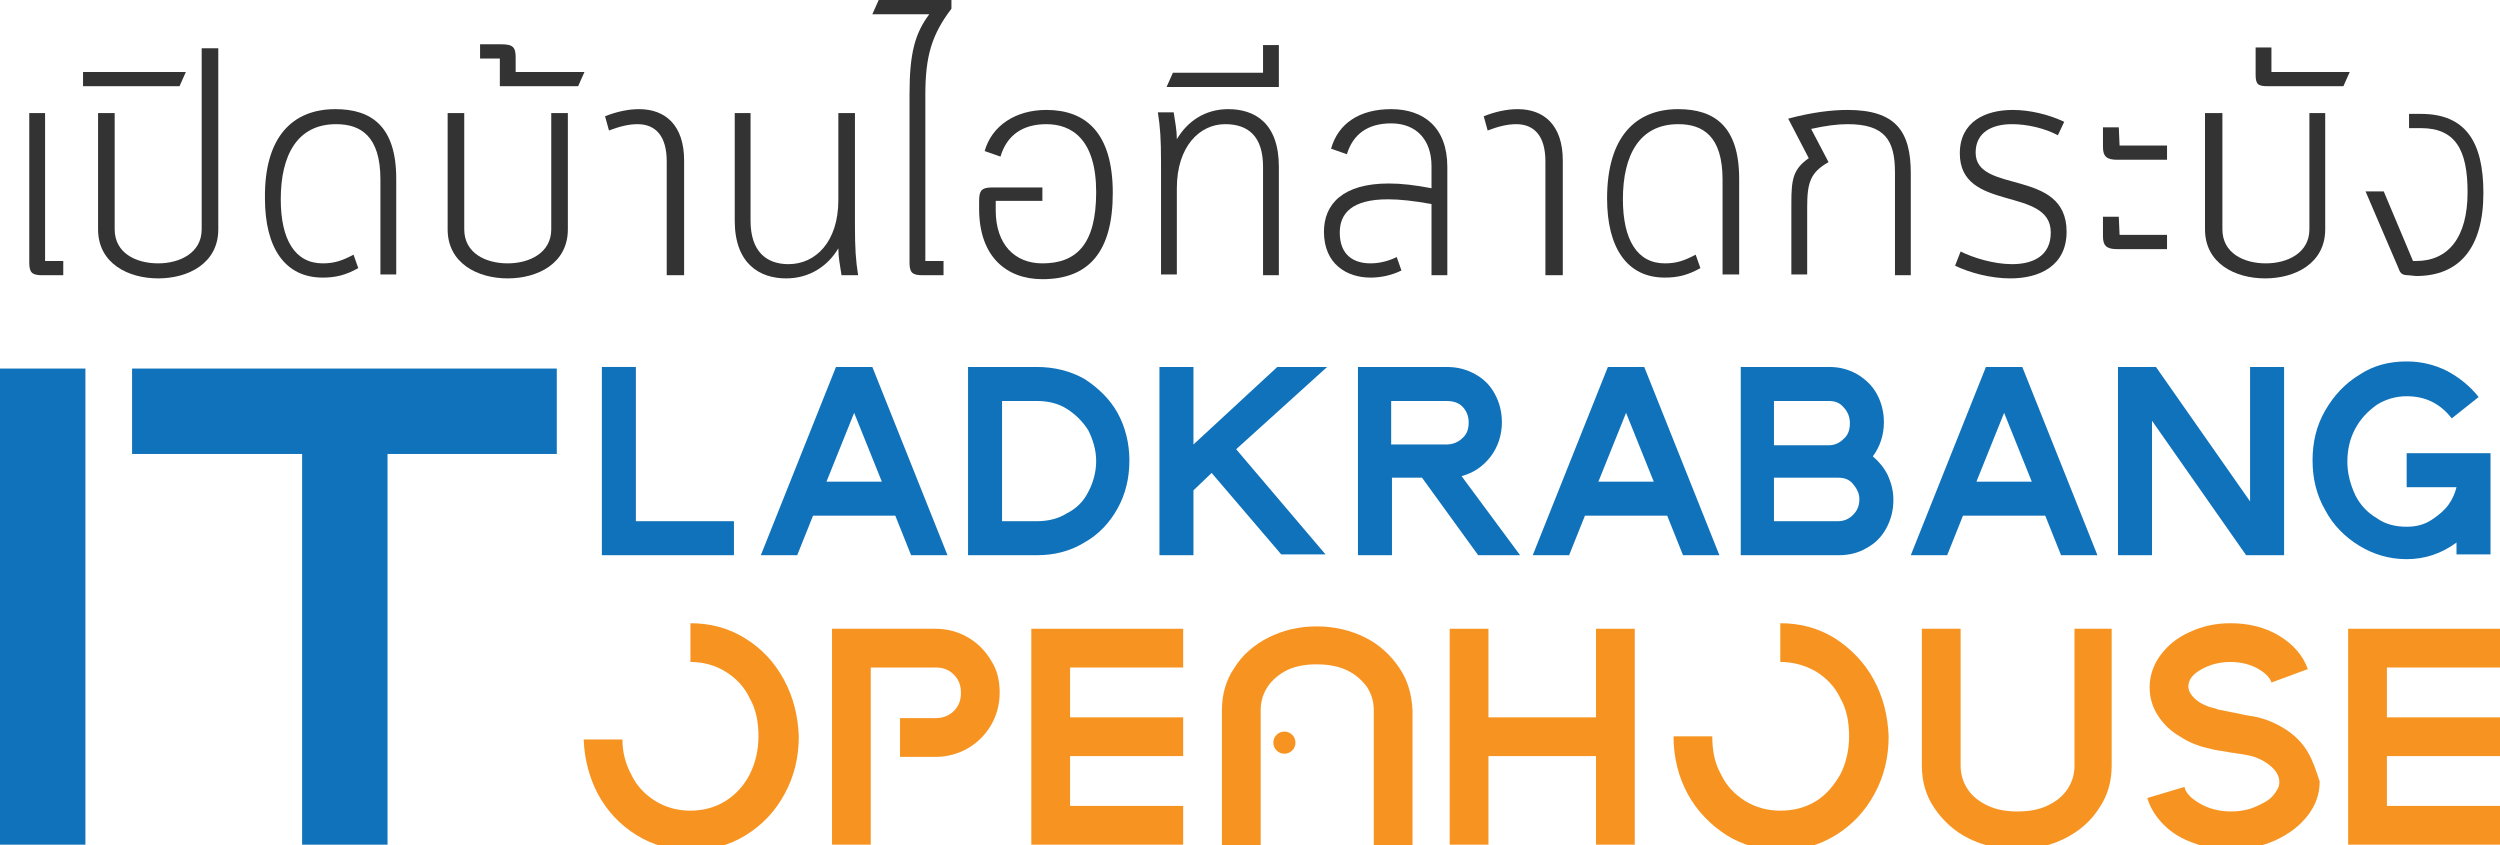
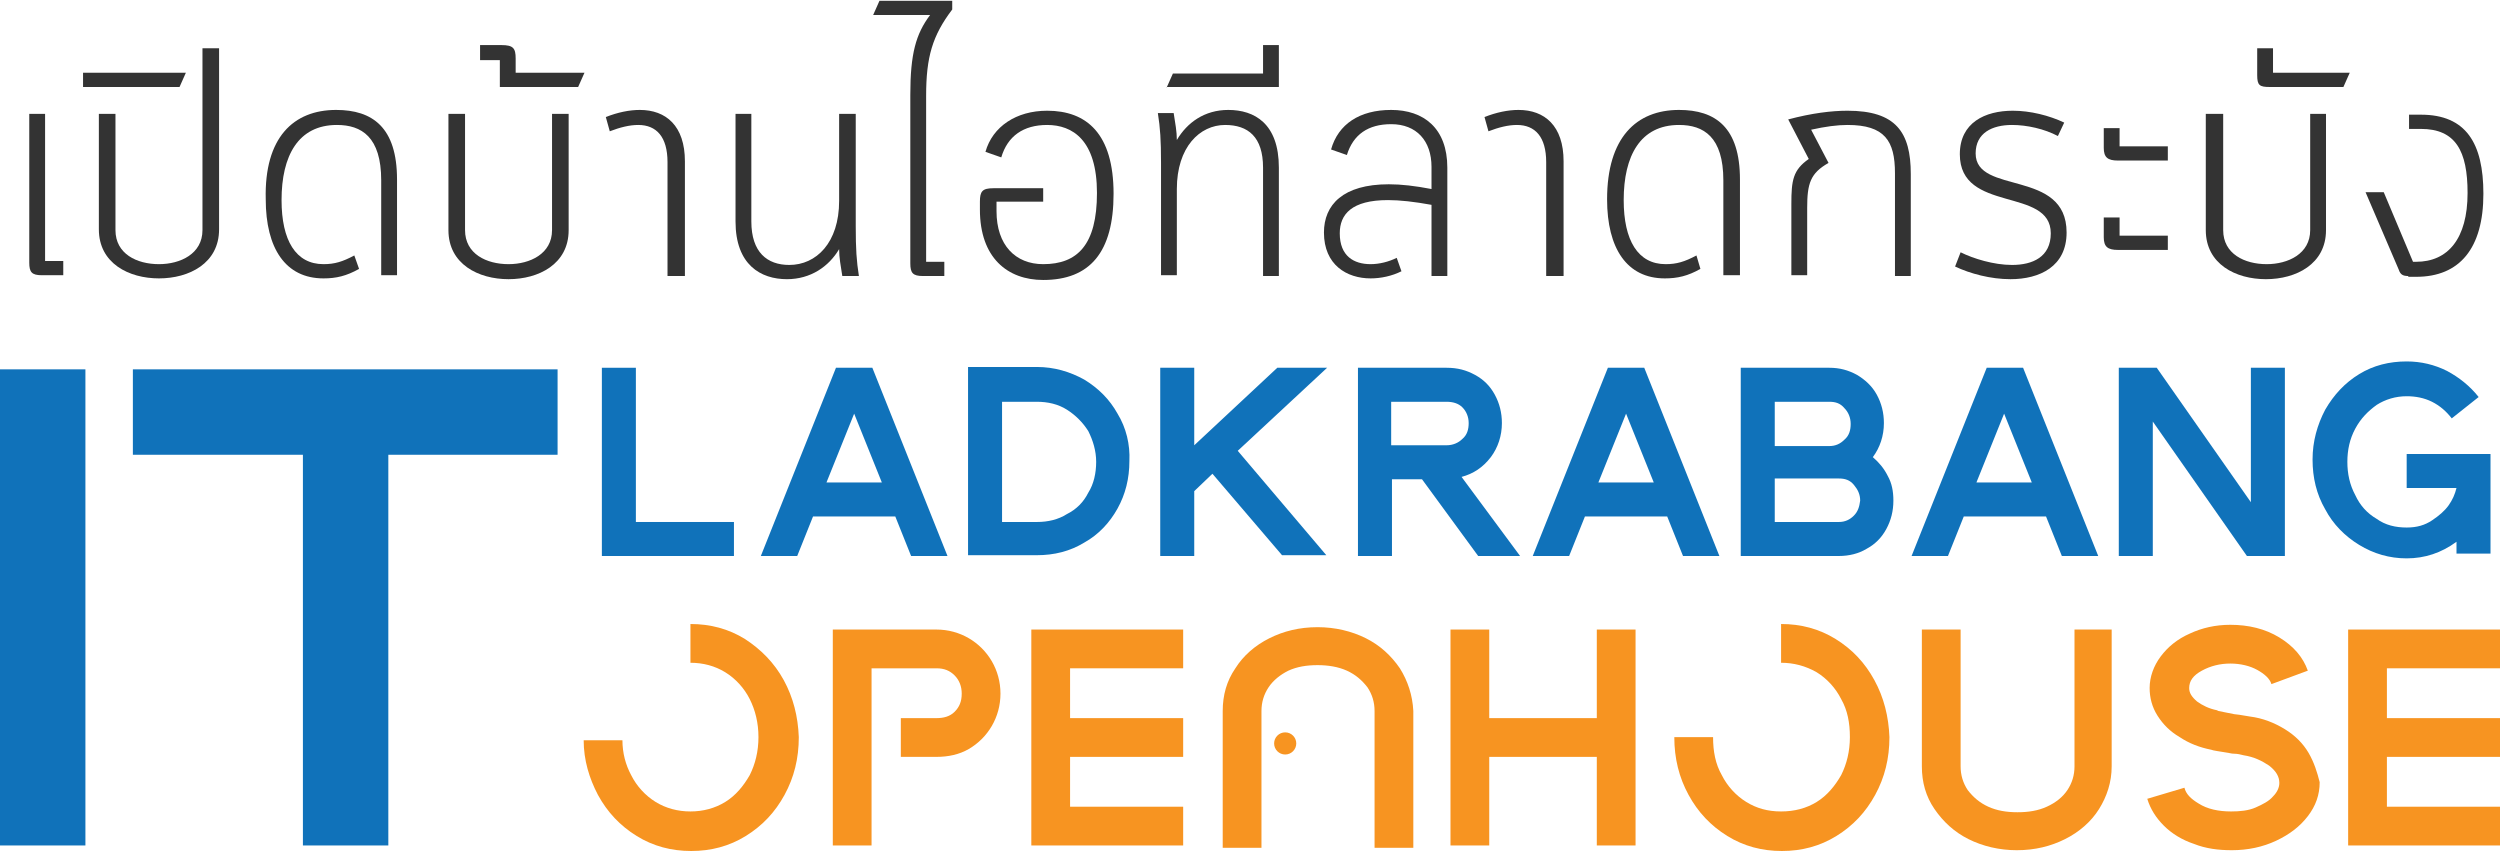
- <svg xmlns="http://www.w3.org/2000/svg" version="1.1" id="Layer_1" x="0px" y="0px" viewBox="148.2 58.6 316.1 106.8" style="enable-background:new 148.2 58.6 316.1 106.8;" xml:space="preserve">
+ <svg xmlns="http://www.w3.org/2000/svg" version="1.0" id="Layer_1" x="0px" y="0px" viewBox="0 0 316.1 107.6" style="enable-background:new 0 0 316.1 107.6;" xml:space="preserve">
  <style type="text/css">
	.st0{fill:#333333;}
	.st1{fill:#1072BA;}
	.st2{fill:#F79421;}
- 	.st3{display:none;}
- 	.st4{display:inline;fill:#231F20;}
</style>
-   <g id="XMLID_73_">
-     <path id="XMLID_115_" class="st0" d="M151.9,72.9h2v18.7h2.3v1.8h-2.7c-1.3,0-1.6-0.4-1.6-1.6V72.9z" />
-     <path id="XMLID_113_" class="st0" d="M162.7,72.9v14.7c0,3,2.7,4.3,5.5,4.3c2.7,0,5.5-1.3,5.5-4.3V64.7h2.1v22.9   c0,4.3-3.8,6.2-7.6,6.2s-7.6-1.9-7.6-6.2V72.9H162.7z" />
-     <path id="XMLID_111_" class="st0" d="M158.7,67.7h13l-0.8,1.8h-12.2V67.7z" />
-     <path id="XMLID_109_" class="st0" d="M190.6,72.4c4.6,0,7.7,2.2,7.7,8.8v12.1h-2v-12c0-5.5-2.5-7-5.6-7c-4.9,0-7,3.9-7,9.5   c0,5.1,1.8,8.1,5.3,8.1c1.4,0,2.4-0.3,3.9-1.1l0.6,1.7c-1.6,0.9-2.9,1.2-4.5,1.2c-4.8,0-7.3-3.8-7.3-10   C181.6,75.9,185.2,72.4,190.6,72.4z" />
-     <path id="XMLID_107_" class="st0" d="M206.9,72.9v14.7c0,3,2.7,4.3,5.5,4.3c2.7,0,5.5-1.3,5.5-4.3V72.9h2.1v14.7   c0,4.3-3.8,6.2-7.6,6.2s-7.6-1.9-7.6-6.2V72.9H206.9z" />
-     <path id="XMLID_105_" class="st0" d="M213.4,67.7h8.7l-0.8,1.8h-9.9V66h-2.5v-1.8h2.7c1.5,0,1.8,0.4,1.8,1.7V67.7z" />
-     <path id="XMLID_103_" class="st0" d="M234.5,93.4h-2V79c0-3.2-1.4-4.7-3.7-4.7c-1.1,0-2.3,0.3-3.6,0.8l-0.5-1.8   c1.5-0.6,3-0.9,4.3-0.9c3.3,0,5.7,2,5.7,6.5v14.5H234.5z" />
-     <path id="XMLID_101_" class="st0" d="M243.1,72.9v13.6c0,3.9,2,5.5,4.8,5.5c3.4,0,6.3-2.8,6.3-8.1v-11h2.1v14.2   c0,2.9,0.1,4.4,0.4,6.3h-2.1c-0.2-1.3-0.4-2.3-0.4-3.4c-1.3,2.2-3.6,3.8-6.6,3.8c-3.3,0-6.5-1.8-6.5-7.3V72.9H243.1z" />
-     <path id="XMLID_99_" class="st0" d="M263.2,70.5c0-5.2,0.7-7.7,2.5-10.1h-7.2l0.8-1.8h9.2v1.1c-2.5,3.3-3.3,6-3.3,10.9v21h2.3v1.8   h-2.7c-1.3,0-1.6-0.4-1.6-1.6L263.2,70.5L263.2,70.5z" />
-     <path id="XMLID_97_" class="st0" d="M280,82.2V84h-5.9v1.2c0,4.3,2.4,6.7,5.9,6.7c4.3,0,6.8-2.4,6.8-9c0-6.7-3.1-8.6-6.3-8.6   c-3,0-5,1.4-5.8,4.1l-2-0.7c0.9-3.2,3.9-5.2,7.8-5.2c5,0,8.4,2.9,8.4,10.5c0,7.4-3,10.9-8.9,10.9c-4.5,0-8-2.8-8-8.9v-1   c0-1.3,0.3-1.7,1.7-1.7h6.3V82.2z" />
-     <path id="XMLID_95_" class="st0" d="M295,79.1c0-2.9-0.1-4.4-0.4-6.3h2c0.2,1.3,0.4,2.3,0.4,3.4c1.3-2.2,3.5-3.8,6.5-3.8   c3.3,0,6.4,1.7,6.4,7.3v13.7h-2V79.7c0-3.9-1.9-5.4-4.8-5.4c-3.2,0-6.1,2.8-6.1,8.1v10.9h-2V79.1z" />
-     <path id="XMLID_93_" class="st0" d="M295.7,69.6l0.8-1.8h11.4v-3.5h2v5.3H295.7z" />
-     <path id="XMLID_91_" class="st0" d="M331.2,93.4h-2v-9c-2.2-0.4-4-0.6-5.5-0.6c-4.6,0-6.1,1.8-6.1,4.2c0,2.9,1.8,3.9,3.9,3.9   c1.1,0,2.3-0.3,3.3-0.8l0.6,1.7c-1.2,0.6-2.6,0.9-3.9,0.9c-3,0-5.9-1.7-5.9-5.8c0-3.5,2.4-6.1,8.2-6.1c1.6,0,3.3,0.2,5.4,0.6v-2.8   c0-3.3-1.9-5.4-5.1-5.4c-2.9,0-4.8,1.3-5.6,3.9l-2-0.7c0.9-3.2,3.6-5,7.6-5c4.1,0,7.1,2.3,7.1,7.3V93.4z" />
-     <path id="XMLID_89_" class="st0" d="M345.6,93.4h-2V79c0-3.2-1.4-4.7-3.7-4.7c-1.1,0-2.3,0.3-3.6,0.8l-0.5-1.8   c1.5-0.6,3-0.9,4.3-0.9c3.3,0,5.7,2,5.7,6.5v14.5H345.6z" />
-     <path id="XMLID_87_" class="st0" d="M360.4,72.4c4.6,0,7.7,2.2,7.7,8.8v12.1H366v-12c0-5.5-2.5-7-5.6-7c-4.9,0-7,3.9-7,9.5   c0,5.1,1.8,8.1,5.3,8.1c1.4,0,2.4-0.3,3.9-1.1l0.6,1.7c-1.6,0.9-2.9,1.2-4.5,1.2c-4.8,0-7.3-3.8-7.3-10   C351.4,75.9,355,72.4,360.4,72.4z" />
-     <path id="XMLID_85_" class="st0" d="M387.8,80.4c0-4.1-1.3-6.1-6-6.1c-1.3,0-2.8,0.2-4.6,0.6l2.2,4.2c-2.3,1.3-2.7,2.6-2.7,5.7v8.5   h-2v-9c0-3,0.2-4.3,2.2-5.7l-2.6-5c3-0.8,5.5-1.1,7.5-1.1c6.1,0,8,2.7,8,8v12.9h-2V80.4z" />
-     <path id="XMLID_83_" class="st0" d="M408.4,75.7c-1.7-0.9-3.9-1.4-5.8-1.4c-2.5,0-4.6,1-4.6,3.6c0,5.3,11.5,1.9,11.5,10   c0,4.3-3.4,5.9-7.1,5.9c-2.5,0-5.1-0.7-7-1.6l0.7-1.8c1.6,0.8,4.2,1.6,6.5,1.6c2.6,0,4.9-1,4.9-4c0-5.9-11.5-2.5-11.5-10   c0-4,3.2-5.5,6.7-5.5c2.2,0,4.6,0.6,6.5,1.5L408.4,75.7z" />
-     <path id="XMLID_80_" class="st0" d="M416.2,77h6v1.8h-6.3c-1.3,0-1.8-0.4-1.8-1.6v-2.5h2L416.2,77L416.2,77z M416.2,88.3h6v1.8   h-6.3c-1.3,0-1.8-0.4-1.8-1.6V86h2L416.2,88.3L416.2,88.3z" />
-     <path id="XMLID_78_" class="st0" d="M429.2,72.9v14.7c0,3,2.7,4.3,5.5,4.3c2.7,0,5.5-1.3,5.5-4.3V72.9h2v14.7   c0,4.3-3.8,6.2-7.6,6.2c-3.8,0-7.6-1.9-7.6-6.2V72.9H429.2z" />
-     <path id="XMLID_76_" class="st0" d="M435.5,67.7h9.8l-0.8,1.8H435c-1.3,0-1.6-0.2-1.6-1.5v-3.4h2v3.1H435.5z" />
-     <path id="XMLID_74_" class="st0" d="M452.7,93.4c-0.7,0-1-0.2-1.2-0.8l-4.2-9.8h2.3l3.7,8.8h0.4c4,0,6.5-2.9,6.5-8.7   c0-5.3-1.5-8.1-5.9-8.1h-1.5V73h1.5c5.7,0,7.9,3.6,7.9,10c0,6.9-3,10.5-8.5,10.5L452.7,93.4L452.7,93.4z" />
+   <g id="XMLID_100_">
+     <path id="XMLID_142_" class="st0" d="M3.7,14.4h2V33H8v1.8H5.3c-1.3,0-1.6-0.4-1.6-1.6V14.4z" />
+     <path id="XMLID_140_" class="st0" d="M14.6,14.4v14.7c0,3,2.7,4.3,5.5,4.3c2.7,0,5.5-1.3,5.5-4.3V6.1h2.1v22.9   c0,4.3-3.8,6.2-7.6,6.2c-3.8,0-7.6-1.9-7.6-6.2V14.4H14.6z" />
+     <path id="XMLID_138_" class="st0" d="M10.5,9.2h13l-0.8,1.8H10.5V9.2z" />
+     <path id="XMLID_136_" class="st0" d="M42.5,13.9c4.6,0,7.7,2.2,7.7,8.8v12.1h-2V22.8c0-5.5-2.5-7-5.6-7c-4.9,0-7,3.9-7,9.5   c0,5.1,1.8,8.1,5.3,8.1c1.4,0,2.4-0.3,3.9-1.1l0.6,1.7c-1.6,0.9-2.9,1.2-4.5,1.2c-4.8,0-7.3-3.8-7.3-10   C33.4,17.4,37.1,13.9,42.5,13.9z" />
+     <path id="XMLID_134_" class="st0" d="M58.8,14.4v14.7c0,3,2.7,4.3,5.5,4.3c2.7,0,5.5-1.3,5.5-4.3V14.4h2.1v14.7   c0,4.3-3.8,6.2-7.6,6.2c-3.8,0-7.6-1.9-7.6-6.2V14.4H58.8z" />
+     <path id="XMLID_132_" class="st0" d="M65.2,9.2h8.7l-0.8,1.8h-9.9V7.6h-2.5V5.7h2.7c1.5,0,1.8,0.4,1.8,1.7V9.2z" />
+     <path id="XMLID_130_" class="st0" d="M86.4,34.9h-2V20.5c0-3.2-1.4-4.7-3.7-4.7c-1.1,0-2.3,0.3-3.6,0.8l-0.5-1.8   c1.5-0.6,3-0.9,4.3-0.9c3.3,0,5.7,2,5.7,6.5V34.9z" />
+     <path id="XMLID_128_" class="st0" d="M95,14.4V28c0,3.9,2,5.5,4.8,5.5c3.4,0,6.3-2.8,6.3-8.1V14.4h2.1v14.2c0,2.9,0.1,4.4,0.4,6.3   h-2.1c-0.2-1.3-0.4-2.3-0.4-3.4c-1.3,2.2-3.6,3.8-6.6,3.8c-3.3,0-6.5-1.8-6.5-7.3V14.4H95z" />
+     <path id="XMLID_126_" class="st0" d="M115.1,12c0-5.2,0.7-7.7,2.5-10.1h-7.2l0.8-1.8h9.2v1.1c-2.5,3.3-3.3,6-3.3,10.9v21h2.3v1.8   h-2.7c-1.3,0-1.6-0.4-1.6-1.6V12z" />
+     <path id="XMLID_124_" class="st0" d="M131.9,23.7v1.8h-5.9v1.2c0,4.3,2.4,6.7,5.9,6.7c4.3,0,6.8-2.4,6.8-9c0-6.7-3.1-8.6-6.3-8.6   c-3,0-5,1.4-5.8,4.1l-2-0.7c0.9-3.2,3.9-5.2,7.8-5.2c5,0,8.4,2.9,8.4,10.5c0,7.4-3,10.9-8.9,10.9c-4.5,0-8-2.8-8-8.9v-1   c0-1.3,0.3-1.7,1.7-1.7H131.9z" />
+     <path id="XMLID_122_" class="st0" d="M146.8,20.6c0-2.9-0.1-4.4-0.4-6.3h2c0.2,1.3,0.4,2.3,0.4,3.4c1.3-2.2,3.5-3.8,6.5-3.8   c3.3,0,6.4,1.7,6.4,7.3v13.7h-2V21.2c0-3.9-1.9-5.4-4.8-5.4c-3.2,0-6.1,2.8-6.1,8.1v10.9h-2V20.6z" />
+     <path id="XMLID_120_" class="st0" d="M147.5,11.1l0.8-1.8h11.4V5.7h2v5.3H147.5z" />
+     <path id="XMLID_118_" class="st0" d="M183,34.9h-2v-9c-2.2-0.4-4-0.6-5.5-0.6c-4.6,0-6.1,1.8-6.1,4.2c0,2.9,1.8,3.9,3.9,3.9   c1.1,0,2.3-0.3,3.3-0.8l0.6,1.7c-1.2,0.6-2.6,0.9-3.9,0.9c-3,0-5.9-1.7-5.9-5.8c0-3.5,2.4-6.1,8.2-6.1c1.6,0,3.3,0.2,5.4,0.6v-2.8   c0-3.3-1.9-5.4-5.1-5.4c-2.9,0-4.8,1.3-5.6,3.9l-2-0.7c0.9-3.2,3.6-5,7.6-5c4.1,0,7.1,2.3,7.1,7.3V34.9z" />
+     <path id="XMLID_116_" class="st0" d="M197.5,34.9h-2V20.5c0-3.2-1.4-4.7-3.7-4.7c-1.1,0-2.3,0.3-3.6,0.8l-0.5-1.8   c1.5-0.6,3-0.9,4.3-0.9c3.3,0,5.7,2,5.7,6.5V34.9z" />
+     <path id="XMLID_114_" class="st0" d="M212.3,13.9c4.6,0,7.7,2.2,7.7,8.8v12.1h-2.1V22.8c0-5.5-2.5-7-5.6-7c-4.9,0-7,3.9-7,9.5   c0,5.1,1.8,8.1,5.3,8.1c1.4,0,2.4-0.3,3.9-1.1L215,34c-1.6,0.9-2.9,1.2-4.5,1.2c-4.8,0-7.3-3.8-7.3-10   C203.2,17.4,206.9,13.9,212.3,13.9z" />
+     <path id="XMLID_112_" class="st0" d="M239.6,21.9c0-4.1-1.3-6.1-6-6.1c-1.3,0-2.8,0.2-4.6,0.6l2.2,4.2c-2.3,1.3-2.7,2.6-2.7,5.7   v8.5h-2v-9c0-3,0.2-4.3,2.2-5.7l-2.6-5c3-0.8,5.5-1.1,7.5-1.1c6.1,0,8,2.7,8,8v12.9h-2V21.9z" />
+     <path id="XMLID_110_" class="st0" d="M260.2,17.2c-1.7-0.9-3.9-1.4-5.8-1.4c-2.5,0-4.6,1-4.6,3.6c0,5.3,11.5,1.9,11.5,10   c0,4.3-3.4,5.9-7.1,5.9c-2.5,0-5.1-0.7-7-1.6l0.7-1.8c1.6,0.8,4.2,1.6,6.5,1.6c2.6,0,4.9-1,4.9-4c0-5.9-11.5-2.5-11.5-10   c0-4,3.2-5.5,6.7-5.5c2.2,0,4.6,0.6,6.5,1.5L260.2,17.2z" />
+     <path id="XMLID_107_" class="st0" d="M268.1,18.5h6v1.8h-6.3c-1.3,0-1.8-0.4-1.8-1.6v-2.5h2V18.5z M268.1,29.8h6v1.8h-6.3   c-1.3,0-1.8-0.4-1.8-1.6v-2.5h2V29.8z" />
+     <path id="XMLID_105_" class="st0" d="M281.1,14.4v14.7c0,3,2.7,4.3,5.5,4.3c2.7,0,5.5-1.3,5.5-4.3V14.4h2v14.7   c0,4.3-3.8,6.2-7.6,6.2c-3.8,0-7.6-1.9-7.6-6.2V14.4H281.1z" />
+     <path id="XMLID_103_" class="st0" d="M287.3,9.2h9.8l-0.8,1.8h-9.3c-1.3,0-1.6-0.2-1.6-1.5V6.1h2V9.2z" />
+     <path id="XMLID_101_" class="st0" d="M304.5,34.9c-0.7,0-1-0.2-1.2-0.8l-4.2-9.8h2.3l3.7,8.8h0.4c4,0,6.5-2.9,6.5-8.7   c0-5.3-1.5-8.1-5.9-8.1h-1.5v-1.8h1.5c5.7,0,7.9,3.6,7.9,10c0,6.9-3,10.5-8.5,10.5H304.5z" />
  </g>
-   <g id="IT_Openhouse_1_">
-     <g id="XMLID_68_">
-       <path id="XMLID_71_" class="st1" d="M148.2,105.2v60.2H159v-60.2H148.2z" />
-       <path id="XMLID_69_" class="st1" d="M164.9,105.2V116h21.5v49.4h10.8V116h21.4v-10.8H164.9z" />
+   <g id="XMLID_41_">
+     <g id="XMLID_95_">
+       <path id="XMLID_98_" class="st1" d="M0,46.7v60.2h10.8V46.7H0z" />
+       <path id="XMLID_96_" class="st1" d="M16.8,46.7v10.8h21.5v49.4h10.8V57.5h21.4V46.7H16.8z" />
    </g>
-     <g id="XMLID_34_">
-       <path id="XMLID_66_" class="st1" d="M228.6,124.5V105h-4.3v23.8H241v-4.3H228.6z" />
-       <path id="XMLID_62_" class="st1" d="M258.5,105h-4.6l-9.5,23.8h4.6l2-5h10.4l2,5h4.6L258.5,105z M252.7,119.5l3.5-8.7l3.5,8.7    H252.7z" />
-       <path id="XMLID_58_" class="st1" d="M289.5,110.8c-1-1.8-2.5-3.2-4.2-4.3c-1.8-1-3.8-1.5-6-1.5h-8.7v23.8h8.7c2.2,0,4.2-0.5,6-1.6    c1.8-1,3.2-2.5,4.2-4.3s1.5-3.8,1.5-6.1C291,114.7,290.5,112.6,289.5,110.8z M285.8,120.8c-0.6,1.2-1.5,2.1-2.7,2.7    c-1.1,0.7-2.4,1-3.8,1h-4.4v-15.2h4.4c1.4,0,2.7,0.3,3.8,1c1.1,0.7,2,1.6,2.7,2.7c0.6,1.2,1,2.5,1,3.9    C286.8,118.3,286.4,119.7,285.8,120.8z" />
-       <path id="XMLID_56_" class="st1" d="M316,105h-6.3l-10.6,9.8V105h-4.3v23.8h4.3v-8.2l2.3-2.2l8.8,10.3h5.6l-11.3-13.3L316,105z" />
-       <path id="XMLID_52_" class="st1" d="M333,118.8c1.5-0.4,2.7-1.2,3.7-2.5c0.9-1.2,1.4-2.7,1.4-4.3c0-1.3-0.3-2.5-0.9-3.6    c-0.6-1.1-1.4-1.9-2.5-2.5c-1.1-0.6-2.2-0.9-3.6-0.9h-11.2v23.8h4.3V119h3.8l7.1,9.8h5.3L333,118.8z M324.1,114.8v-5.5h7    c0.8,0,1.5,0.2,2,0.7s0.8,1.2,0.8,2s-0.2,1.5-0.8,2c-0.5,0.5-1.2,0.8-2,0.8H324.1z" />
-       <path id="XMLID_48_" class="st1" d="M356.1,105h-4.6l-9.5,23.8h4.6l2-5H359l2,5h4.6L356.1,105z M350.3,119.5l3.5-8.7l3.5,8.7    H350.3z" />
-       <path id="XMLID_43_" class="st1" d="M386.9,118.7c-0.5-1-1.1-1.7-1.9-2.4c0.9-1.2,1.4-2.7,1.4-4.3c0-1.3-0.3-2.5-0.9-3.6    c-0.6-1.1-1.5-1.9-2.5-2.5c-1.1-0.6-2.2-0.9-3.5-0.9h-11.2v23.8h12.4c1.3,0,2.5-0.3,3.5-0.9c1.1-0.6,1.9-1.4,2.5-2.5    c0.6-1.1,0.9-2.3,0.9-3.6C387.6,120.6,387.3,119.6,386.9,118.7z M372.5,109.3h6.9c0.8,0,1.4,0.2,1.9,0.8c0.5,0.5,0.8,1.2,0.8,2    s-0.2,1.5-0.8,2c-0.5,0.5-1.1,0.8-1.9,0.8h-6.9V109.3z M382.5,123.7c-0.5,0.5-1.1,0.8-1.9,0.8h-8.1V119h8.1c0.8,0,1.4,0.2,1.9,0.8    s0.8,1.2,0.8,1.9C383.3,122.6,383,123.2,382.5,123.7z" />
-       <path id="XMLID_39_" class="st1" d="M403.9,105h-4.6l-9.5,23.8h4.6l2-5h10.4l2,5h4.6L403.9,105z M398.1,119.5l3.5-8.7l3.5,8.7    H398.1z" />
-       <path id="XMLID_37_" class="st1" d="M432.7,105v17l-11.9-17H416v23.8h4.3v-17l11.9,17h4.8V105H432.7z" />
-       <path id="XMLID_35_" class="st1" d="M452.5,115.9v4.3h6.3c-0.2,0.8-0.5,1.5-1,2.2s-1.2,1.3-2.1,1.9c-0.9,0.6-1.9,0.9-3.2,0.9    c-1.4,0-2.7-0.3-3.8-1.1c-1.2-0.7-2.1-1.7-2.7-2.9c-0.6-1.3-1-2.7-1-4.2s0.3-2.9,1-4.2c0.7-1.3,1.6-2.2,2.7-3    c1.1-0.7,2.4-1.1,3.8-1.1c1.1,0,2.2,0.2,3.2,0.7s1.8,1.2,2.5,2.1l3.4-2.7c-1.1-1.4-2.5-2.5-4-3.3c-1.6-0.8-3.3-1.2-5.1-1.2    c-2.2,0-4.2,0.5-6,1.7c-1.8,1.1-3.2,2.6-4.3,4.5c-1.1,1.9-1.6,4-1.6,6.3s0.5,4.4,1.6,6.3c1,1.9,2.5,3.4,4.3,4.5    c1.8,1.1,3.8,1.7,6,1.7c2.3,0,4.4-0.7,6.3-2.1v1.5h4.3v-12.8C463.1,115.9,452.5,115.9,452.5,115.9z" />
+     <g id="XMLID_61_">
+       <path id="XMLID_93_" class="st1" d="M80.4,66V46.5h-4.3v23.8h16.7V66H80.4z" />
+       <path id="XMLID_89_" class="st1" d="M110.3,46.5h-4.6l-9.5,23.8h4.6l2-5h10.4l2,5h4.6L110.3,46.5z M104.5,61l3.5-8.7l3.5,8.7    H104.5z" />
+       <path id="XMLID_85_" class="st1" d="M141.3,52.3c-1-1.8-2.4-3.2-4.2-4.3c-1.8-1-3.8-1.6-6-1.6h-8.7v23.8h8.7c2.2,0,4.2-0.5,6-1.6    c1.8-1,3.2-2.5,4.2-4.3c1-1.8,1.5-3.8,1.5-6C142.9,56.2,142.4,54.1,141.3,52.3z M137.6,62.3c-0.6,1.2-1.5,2.1-2.7,2.7    c-1.1,0.7-2.4,1-3.8,1h-4.4V50.8h4.4c1.4,0,2.7,0.3,3.8,1c1.1,0.7,2,1.6,2.7,2.7c0.6,1.2,1,2.5,1,3.9S138.3,61.2,137.6,62.3z" />
+       <path id="XMLID_83_" class="st1" d="M167.8,46.5h-6.3L151,56.3v-9.8h-4.3v23.8h4.3v-8.2l2.3-2.2l8.8,10.3h5.6L156.5,57L167.8,46.5    z" />
+       <path id="XMLID_79_" class="st1" d="M184.8,60.3c1.5-0.4,2.7-1.2,3.7-2.5c0.9-1.2,1.4-2.7,1.4-4.3c0-1.3-0.3-2.5-0.9-3.6    c-0.6-1.1-1.4-1.9-2.5-2.5c-1.1-0.6-2.2-0.9-3.6-0.9h-11.2v23.8h4.3v-9.7h3.8l7.1,9.7h5.3L184.8,60.3z M175.9,56.3v-5.5h7    c0.8,0,1.5,0.2,2,0.7c0.5,0.5,0.8,1.2,0.8,2c0,0.8-0.2,1.5-0.8,2c-0.5,0.5-1.2,0.8-2,0.8H175.9z" />
+       <path id="XMLID_75_" class="st1" d="M207.9,46.5h-4.6l-9.5,23.8h4.6l2-5h10.4l2,5h4.6L207.9,46.5z M202.1,61l3.5-8.7l3.5,8.7    H202.1z" />
+       <path id="XMLID_70_" class="st1" d="M238.7,60.2c-0.5-1-1.1-1.7-1.9-2.4c0.9-1.2,1.4-2.7,1.4-4.3c0-1.3-0.3-2.5-0.9-3.6    c-0.6-1.1-1.5-1.9-2.5-2.5c-1.1-0.6-2.2-0.9-3.5-0.9h-11.2v23.8h12.4c1.3,0,2.5-0.3,3.5-0.9c1.1-0.6,1.9-1.4,2.5-2.5    c0.6-1.1,0.9-2.3,0.9-3.6C239.4,62.1,239.2,61.1,238.7,60.2z M224.4,50.8h6.9c0.8,0,1.4,0.2,1.9,0.8c0.5,0.5,0.8,1.2,0.8,2    c0,0.8-0.2,1.5-0.8,2c-0.5,0.5-1.1,0.8-1.9,0.8h-6.9V50.8z M234.4,65.2c-0.5,0.5-1.1,0.8-1.9,0.8h-8.1v-5.5h8.1    c0.8,0,1.4,0.2,1.9,0.8s0.8,1.2,0.8,2C235.1,64.1,234.9,64.7,234.4,65.2z" />
+       <path id="XMLID_66_" class="st1" d="M255.8,46.5h-4.6l-9.5,23.8h4.6l2-5h10.4l2,5h4.6L255.8,46.5z M249.9,61l3.5-8.7l3.5,8.7    H249.9z" />
+       <path id="XMLID_64_" class="st1" d="M284.6,46.5v17l-11.9-17h-4.8v23.8h4.3v-17l11.9,17h4.8V46.5H284.6z" />
+       <path id="XMLID_62_" class="st1" d="M304.3,57.4v4.3h6.3c-0.2,0.8-0.5,1.5-1,2.2c-0.5,0.7-1.2,1.3-2.1,1.9    c-0.9,0.6-1.9,0.9-3.2,0.9c-1.4,0-2.7-0.3-3.8-1.1c-1.2-0.7-2.1-1.7-2.7-3c-0.7-1.3-1-2.7-1-4.2c0-1.5,0.3-2.9,1-4.2    c0.7-1.3,1.6-2.2,2.7-3c1.1-0.7,2.4-1.1,3.8-1.1c1.1,0,2.2,0.2,3.2,0.7c1,0.5,1.8,1.2,2.5,2.1l3.4-2.7c-1.1-1.4-2.5-2.5-4-3.3    c-1.6-0.8-3.3-1.2-5.1-1.2c-2.2,0-4.2,0.5-6,1.6c-1.8,1.1-3.2,2.6-4.3,4.5c-1,1.9-1.6,4-1.6,6.3c0,2.3,0.5,4.4,1.6,6.3    c1,1.9,2.5,3.4,4.3,4.5c1.8,1.1,3.8,1.7,6,1.7c2.3,0,4.4-0.7,6.3-2.1v1.5h4.3V57.4H304.3z" />
    </g>
-     <path id="XMLID_32_" class="st2" d="M247.3,144.5c-1.2-2.2-2.8-3.9-4.9-5.2c-2.1-1.3-4.4-1.9-6.9-1.9v4.9c1.6,0,3.1,0.4,4.4,1.2   c1.3,0.8,2.4,1.9,3.1,3.4c0.8,1.4,1.1,3,1.1,4.8s-0.4,3.4-1.1,4.8s-1.8,2.6-3.1,3.4c-1.3,0.8-2.8,1.2-4.4,1.2   c-1.6,0-3.1-0.4-4.4-1.2c-1.3-0.8-2.4-1.9-3.1-3.4c-0.7-1.3-1.1-2.8-1.1-4.4H222c0.1,2.5,0.7,4.8,1.8,6.9c1.2,2.2,2.8,3.9,4.9,5.2   c2.1,1.3,4.4,1.9,6.9,1.9s4.8-0.6,6.9-1.9c2.1-1.3,3.7-3,4.9-5.2s1.8-4.6,1.8-7.3C249.1,149.1,248.5,146.7,247.3,144.5z" />
-     <path id="XMLID_30_" class="st2" d="M273.5,142.1c-0.7-1.2-1.7-2.2-2.9-2.9c-1.2-0.7-2.6-1.1-4.1-1.1h-13.1v27.3h4.9V143h8.2   c1,0,1.7,0.3,2.3,0.9c0.6,0.6,0.9,1.3,0.9,2.3s-0.3,1.7-0.9,2.3s-1.4,0.9-2.3,0.9H262v4.9h4.5c1.5,0,2.9-0.4,4.1-1.1   c1.2-0.7,2.2-1.7,2.9-2.9c0.7-1.2,1.1-2.6,1.1-4.1C274.6,144.7,274.3,143.3,273.5,142.1z" />
-     <path id="XMLID_28_" class="st2" d="M297.8,143v-4.9h-19.2v27.3h19.2v-4.9h-14.3v-6.3h14.3v-4.9h-14.3V143H297.8z" />
-     <path id="XMLID_26_" class="st2" d="M350,138.1v11.2h-13.6v-11.2h-4.9v27.3h4.9v-11.2H350v11.2h4.9v-27.3H350z" />
-     <path id="XMLID_24_" class="st2" d="M385.1,144.5c-1.2-2.2-2.9-3.9-4.9-5.2c-2.1-1.3-4.4-1.9-6.9-1.9v4.9c1.6,0,3.1,0.4,4.5,1.2   c1.3,0.8,2.4,1.9,3.1,3.4c0.8,1.4,1.1,3,1.1,4.8s-0.4,3.4-1.1,4.8c-0.8,1.4-1.8,2.6-3.1,3.4c-1.3,0.8-2.8,1.2-4.5,1.2   c-1.6,0-3.1-0.4-4.4-1.2s-2.4-1.9-3.1-3.4c-0.8-1.4-1.1-3-1.1-4.8h-4.9c0,2.6,0.6,5.1,1.8,7.3s2.9,3.9,4.9,5.2   c2.1,1.3,4.4,1.9,6.9,1.9s4.8-0.6,6.9-1.9c2.1-1.3,3.7-3,4.9-5.2c1.2-2.2,1.8-4.6,1.8-7.3C386.9,149.1,386.3,146.7,385.1,144.5z" />
-     <path id="XMLID_22_" class="st2" d="M410.5,138.1v17.3c0,1.1-0.3,2.1-0.9,3s-1.5,1.6-2.6,2.1s-2.3,0.7-3.7,0.7   c-1.4,0-2.6-0.2-3.7-0.7s-2-1.2-2.6-2.1c-0.6-0.9-0.9-1.9-0.9-3v-17.3h-4.9v17.3c0,2,0.5,3.8,1.6,5.4c1.1,1.6,2.5,2.9,4.3,3.8   c1.8,0.9,3.9,1.4,6.1,1.4c2.3,0,4.3-0.5,6.1-1.4c1.8-0.9,3.3-2.2,4.3-3.8c1.1-1.6,1.6-3.4,1.6-5.4v-17.3H410.5z" />
-     <path id="XMLID_20_" class="st2" d="M440,153.7c-0.7-1.2-1.7-2.2-3-3s-2.8-1.4-4.4-1.6c-1.2-0.2-1.8-0.4-2-0.4l-2-0.4l-0.2-0.1l0,0   c-1-0.2-1.9-0.6-2.5-1.1s-1-1.1-1-1.7c0-0.9,0.6-1.6,1.7-2.2c1.1-0.6,2.3-0.9,3.6-0.9c1.3,0,2.5,0.3,3.4,0.8s1.6,1.1,1.8,1.8   l4.6-1.7c-0.6-1.7-1.8-3.1-3.6-4.2s-3.9-1.6-6.2-1.6c-1.9,0-3.6,0.4-5.1,1.1c-1.6,0.7-2.8,1.7-3.7,2.9s-1.4,2.6-1.4,4.1   c0,1.2,0.3,2.4,1,3.5s1.6,2,2.8,2.7c1.2,0.8,2.5,1.3,4,1.6c0.2,0.1,1,0.2,2.2,0.4c0.1,0,0.3,0.1,0.7,0.1c0.3,0.1,0.8,0.1,1.2,0.2   c1.3,0.2,2.3,0.6,3.2,1.3c0.9,0.7,1.3,1.4,1.3,2.2c0,0.6-0.3,1.1-0.8,1.7c-0.5,0.6-1.3,1-2.2,1.4c-0.9,0.4-2,0.6-3.1,0.6   c-1.6,0-3-0.4-4.1-1.1c-1-0.6-1.6-1.2-1.8-2l-4.7,1.4c0.4,1.3,1.1,2.4,2.1,3.4s2.3,1.8,3.8,2.3c1.5,0.6,3.1,0.8,4.8,0.8   c2,0,3.9-0.4,5.6-1.2s3-1.8,4-3.1s1.5-2.7,1.5-4.3C441.1,156.2,440.7,154.9,440,153.7z" />
-     <path id="XMLID_18_" class="st2" d="M464.3,143v-4.9h-19.2v27.3h19.2v-4.9H450v-6.3h14.3v-4.9H450V143H464.3z" />
-     <path id="XMLID_16_" class="st2" d="M325.1,143c-1.1-1.6-2.5-2.9-4.3-3.8c-1.8-0.9-3.9-1.4-6.1-1.4c-2.3,0-4.3,0.5-6.1,1.4   c-1.8,0.9-3.3,2.2-4.3,3.8c-1.1,1.6-1.6,3.4-1.6,5.4v17.3h4.9v-17.3c0-1.1,0.3-2.1,0.9-3s1.5-1.6,2.5-2.1c1.1-0.5,2.3-0.7,3.7-0.7   c1.3,0,2.6,0.2,3.7,0.7s1.9,1.2,2.6,2.1c0.6,0.9,0.9,1.9,0.9,3v17.3h4.9v-17.3C326.7,146.4,326.2,144.6,325.1,143z" />
-     <circle id="XMLID_15_" class="st2" cx="310.6" cy="152.5" r="1.4" />
-     <g id="XMLID_2_" class="st3">
-       <path id="XMLID_13_" class="st4" d="M394.8,198.8c2.2-2,4.6-4.3,6.3-6.6c0.9-1.3,1.6-2.5,2.1-3.6c0.5-1.4,0.8-2.4,0.8-3.8    c0-0.9,0-3.6-1.9-5.9c-2.4-2.9-5.8-3.2-6.5-3.2c-1.9-0.1-3.7,0.5-5.4,1.6c-3,2-3.9,5-4.1,6.2l3.8,0.8c0.2-0.7,0.8-2.6,2.5-3.7    c0.3-0.3,1.5-1,3.1-0.9c0.2,0,2.3,0.1,3.5,1.7c1,1.3,1,2.9,1,3.5c0,1.8-0.7,3.1-2.1,5.1c-1.4,1.9-3.3,3.7-5.9,6.1    c-1.8,1.8-4,3.6-6.1,5.1v3.5h17.4V201h-11.1C393.2,200.3,394,199.6,394.8,198.8z" />
-       <path id="XMLID_9_" class="st4" d="M427.8,185.3c-0.1-5.5-4.4-9.6-9.8-9.6s-9.7,4.1-9.8,9.6v10c0.1,5.5,4.4,9.6,9.8,9.6    c5.3,0,9.7-4.1,9.8-9.6l0,0V185.3L427.8,185.3z M423.9,195.1c0,3.4-2.6,5.9-5.8,5.9c-3.2,0-5.9-2.4-5.9-5.9v-9.7    c0-3.4,2.6-5.8,5.9-5.8c3.2,0,5.8,2.4,5.8,5.8V195.1z" />
-       <path id="XMLID_7_" class="st4" d="M431.6,176v3.5h4.3v25h4.2V176H431.6z" />
-       <path id="XMLID_3_" class="st4" d="M454.8,185c-0.4,0-0.8,0-1.1,0.1l5.1-9h-4.5l-7.9,14c-0.9,1.5-1.4,3.2-1.4,5.1    c0,5.6,4.4,9.7,9.8,9.7s9.8-4.1,9.8-9.7C464.6,189.5,460.2,185,454.8,185z M454.8,200.9c-3.2,0-5.8-2.4-5.8-5.8    c0-3.4,2.6-6.2,5.8-6.2c3.2,0,5.9,2.8,5.9,6.2C460.7,198.5,458.1,200.9,454.8,200.9z" />
-     </g>
+     <path id="XMLID_59_" class="st2" d="M99.1,86c-1.2-2.2-2.9-3.9-4.9-5.2c-2.1-1.3-4.4-1.9-6.9-1.9v4.9c1.6,0,3.1,0.4,4.4,1.2   c1.3,0.8,2.4,2,3.1,3.4s1.1,3,1.1,4.8c0,1.8-0.4,3.4-1.1,4.8c-0.8,1.4-1.8,2.6-3.1,3.4c-1.3,0.8-2.8,1.2-4.4,1.2   c-1.6,0-3.1-0.4-4.4-1.2c-1.3-0.8-2.4-2-3.1-3.4c-0.7-1.3-1.1-2.8-1.1-4.4h-4.9c0,2.5,0.7,4.8,1.8,6.9c1.2,2.2,2.8,3.9,4.9,5.2   c2.1,1.3,4.4,1.9,6.9,1.9c2.5,0,4.8-0.6,6.9-1.9c2.1-1.3,3.7-3,4.9-5.2c1.2-2.2,1.8-4.6,1.8-7.3C100.9,90.6,100.3,88.2,99.1,86z" />
+     <path id="XMLID_57_" class="st2" d="M125.4,83.6c-0.7-1.2-1.7-2.2-2.9-2.9c-1.2-0.7-2.6-1.1-4.1-1.1h-13.1v27.3h4.9V84.5h8.2   c1,0,1.7,0.3,2.3,0.9c0.6,0.6,0.9,1.4,0.9,2.3c0,1-0.3,1.7-0.9,2.3c-0.6,0.6-1.4,0.8-2.3,0.8h-4.5v4.9h4.5c1.5,0,2.9-0.3,4.1-1   c1.2-0.7,2.2-1.7,2.9-2.9c0.7-1.2,1.1-2.6,1.1-4.1C126.5,86.2,126.1,84.8,125.4,83.6z" />
+     <path id="XMLID_55_" class="st2" d="M149.6,84.5v-4.9h-19.2v27.3h19.2V102h-14.3v-6.3h14.3v-4.9h-14.3v-6.3H149.6z" />
+     <path id="XMLID_53_" class="st2" d="M201.9,79.6v11.2h-13.6V79.6h-4.9v27.3h4.9V95.7h13.6v11.2h4.9V79.6H201.9z" />
+     <path id="XMLID_51_" class="st2" d="M237,86c-1.2-2.2-2.8-3.9-4.9-5.2c-2.1-1.3-4.4-1.9-6.9-1.9v4.9c1.6,0,3.1,0.4,4.5,1.2   c1.3,0.8,2.4,2,3.1,3.4c0.8,1.4,1.1,3,1.1,4.8c0,1.8-0.4,3.4-1.1,4.8c-0.8,1.4-1.8,2.6-3.1,3.4c-1.3,0.8-2.8,1.2-4.5,1.2   s-3.1-0.4-4.4-1.2c-1.3-0.8-2.4-2-3.1-3.4c-0.8-1.4-1.1-3-1.1-4.8h-4.9c0,2.7,0.6,5.1,1.8,7.3c1.2,2.2,2.8,3.9,4.9,5.2   c2.1,1.3,4.4,1.9,6.9,1.9c2.5,0,4.8-0.6,6.9-1.9c2.1-1.3,3.7-3,4.9-5.2c1.2-2.2,1.8-4.6,1.8-7.3C238.8,90.6,238.2,88.2,237,86z" />
+     <path id="XMLID_49_" class="st2" d="M262.3,79.6v17.3c0,1.1-0.3,2.1-0.9,3c-0.6,0.9-1.5,1.6-2.6,2.1c-1.1,0.5-2.3,0.7-3.7,0.7   c-1.4,0-2.6-0.2-3.7-0.7c-1.1-0.5-1.9-1.2-2.6-2.1c-0.6-0.9-0.9-1.9-0.9-3V79.6h-4.9v17.3c0,2,0.5,3.8,1.6,5.4   c1.1,1.6,2.5,2.9,4.3,3.8c1.8,0.9,3.9,1.4,6.1,1.4c2.3,0,4.3-0.5,6.1-1.4c1.8-0.9,3.3-2.2,4.3-3.8c1-1.6,1.6-3.4,1.6-5.4V79.6   H262.3z" />
+     <path id="XMLID_47_" class="st2" d="M291.9,95.2c-0.7-1.2-1.7-2.2-3-3c-1.3-0.8-2.8-1.4-4.4-1.6c-1.2-0.2-1.8-0.3-2-0.3l-2-0.4   l-0.2-0.1h0c-1-0.2-1.8-0.6-2.5-1.1c-0.7-0.6-1-1.1-1-1.7c0-0.9,0.5-1.6,1.6-2.2c1.1-0.6,2.3-0.9,3.6-0.9s2.5,0.3,3.4,0.8   c0.9,0.5,1.6,1.1,1.8,1.8l4.6-1.7c-0.6-1.7-1.8-3.1-3.6-4.2s-3.9-1.6-6.2-1.6c-1.9,0-3.6,0.4-5.1,1.1c-1.6,0.7-2.8,1.7-3.7,2.9   s-1.4,2.6-1.4,4c0,1.2,0.3,2.4,1,3.5c0.7,1.1,1.6,2,2.8,2.7c1.2,0.8,2.5,1.3,4,1.6c0.2,0.1,1,0.2,2.2,0.4c0.1,0,0.3,0.1,0.7,0.1   c0.4,0,0.8,0.1,1.2,0.2c1.3,0.2,2.3,0.7,3.2,1.3c0.9,0.7,1.3,1.4,1.3,2.2c0,0.6-0.3,1.2-0.8,1.7c-0.5,0.6-1.3,1-2.2,1.4   c-0.9,0.4-2,0.5-3.1,0.5c-1.6,0-3-0.3-4.1-1c-1-0.6-1.6-1.2-1.8-2l-4.7,1.4c0.4,1.3,1.1,2.4,2.1,3.4c1,1,2.3,1.8,3.8,2.3   c1.5,0.6,3.1,0.8,4.8,0.8c2,0,3.9-0.4,5.6-1.2c1.7-0.8,3-1.8,4-3.1c1-1.3,1.5-2.7,1.5-4.3C293,97.7,292.6,96.4,291.9,95.2z" />
+     <path id="XMLID_45_" class="st2" d="M316.1,84.5v-4.9h-19.2v27.3h19.2V102h-14.3v-6.3h14.3v-4.9h-14.3v-6.3H316.1z" />
+     <path id="XMLID_43_" class="st2" d="M177,84.5c-1.1-1.6-2.5-2.9-4.3-3.8c-1.8-0.9-3.9-1.4-6.1-1.4c-2.3,0-4.3,0.5-6.1,1.4   c-1.8,0.9-3.3,2.2-4.3,3.8c-1.1,1.6-1.6,3.4-1.6,5.4v17.3h4.9V89.9c0-1.1,0.3-2.1,0.9-3c0.6-0.9,1.5-1.6,2.5-2.1   c1.1-0.5,2.3-0.7,3.7-0.7c1.3,0,2.6,0.2,3.7,0.7c1.1,0.5,1.9,1.2,2.6,2.1c0.6,0.9,0.9,1.9,0.9,3v17.3h4.9V89.9   C178.6,87.9,178,86.1,177,84.5z" />
+     <circle id="XMLID_42_" class="st2" cx="162.5" cy="94" r="1.4" />
  </g>
</svg>
